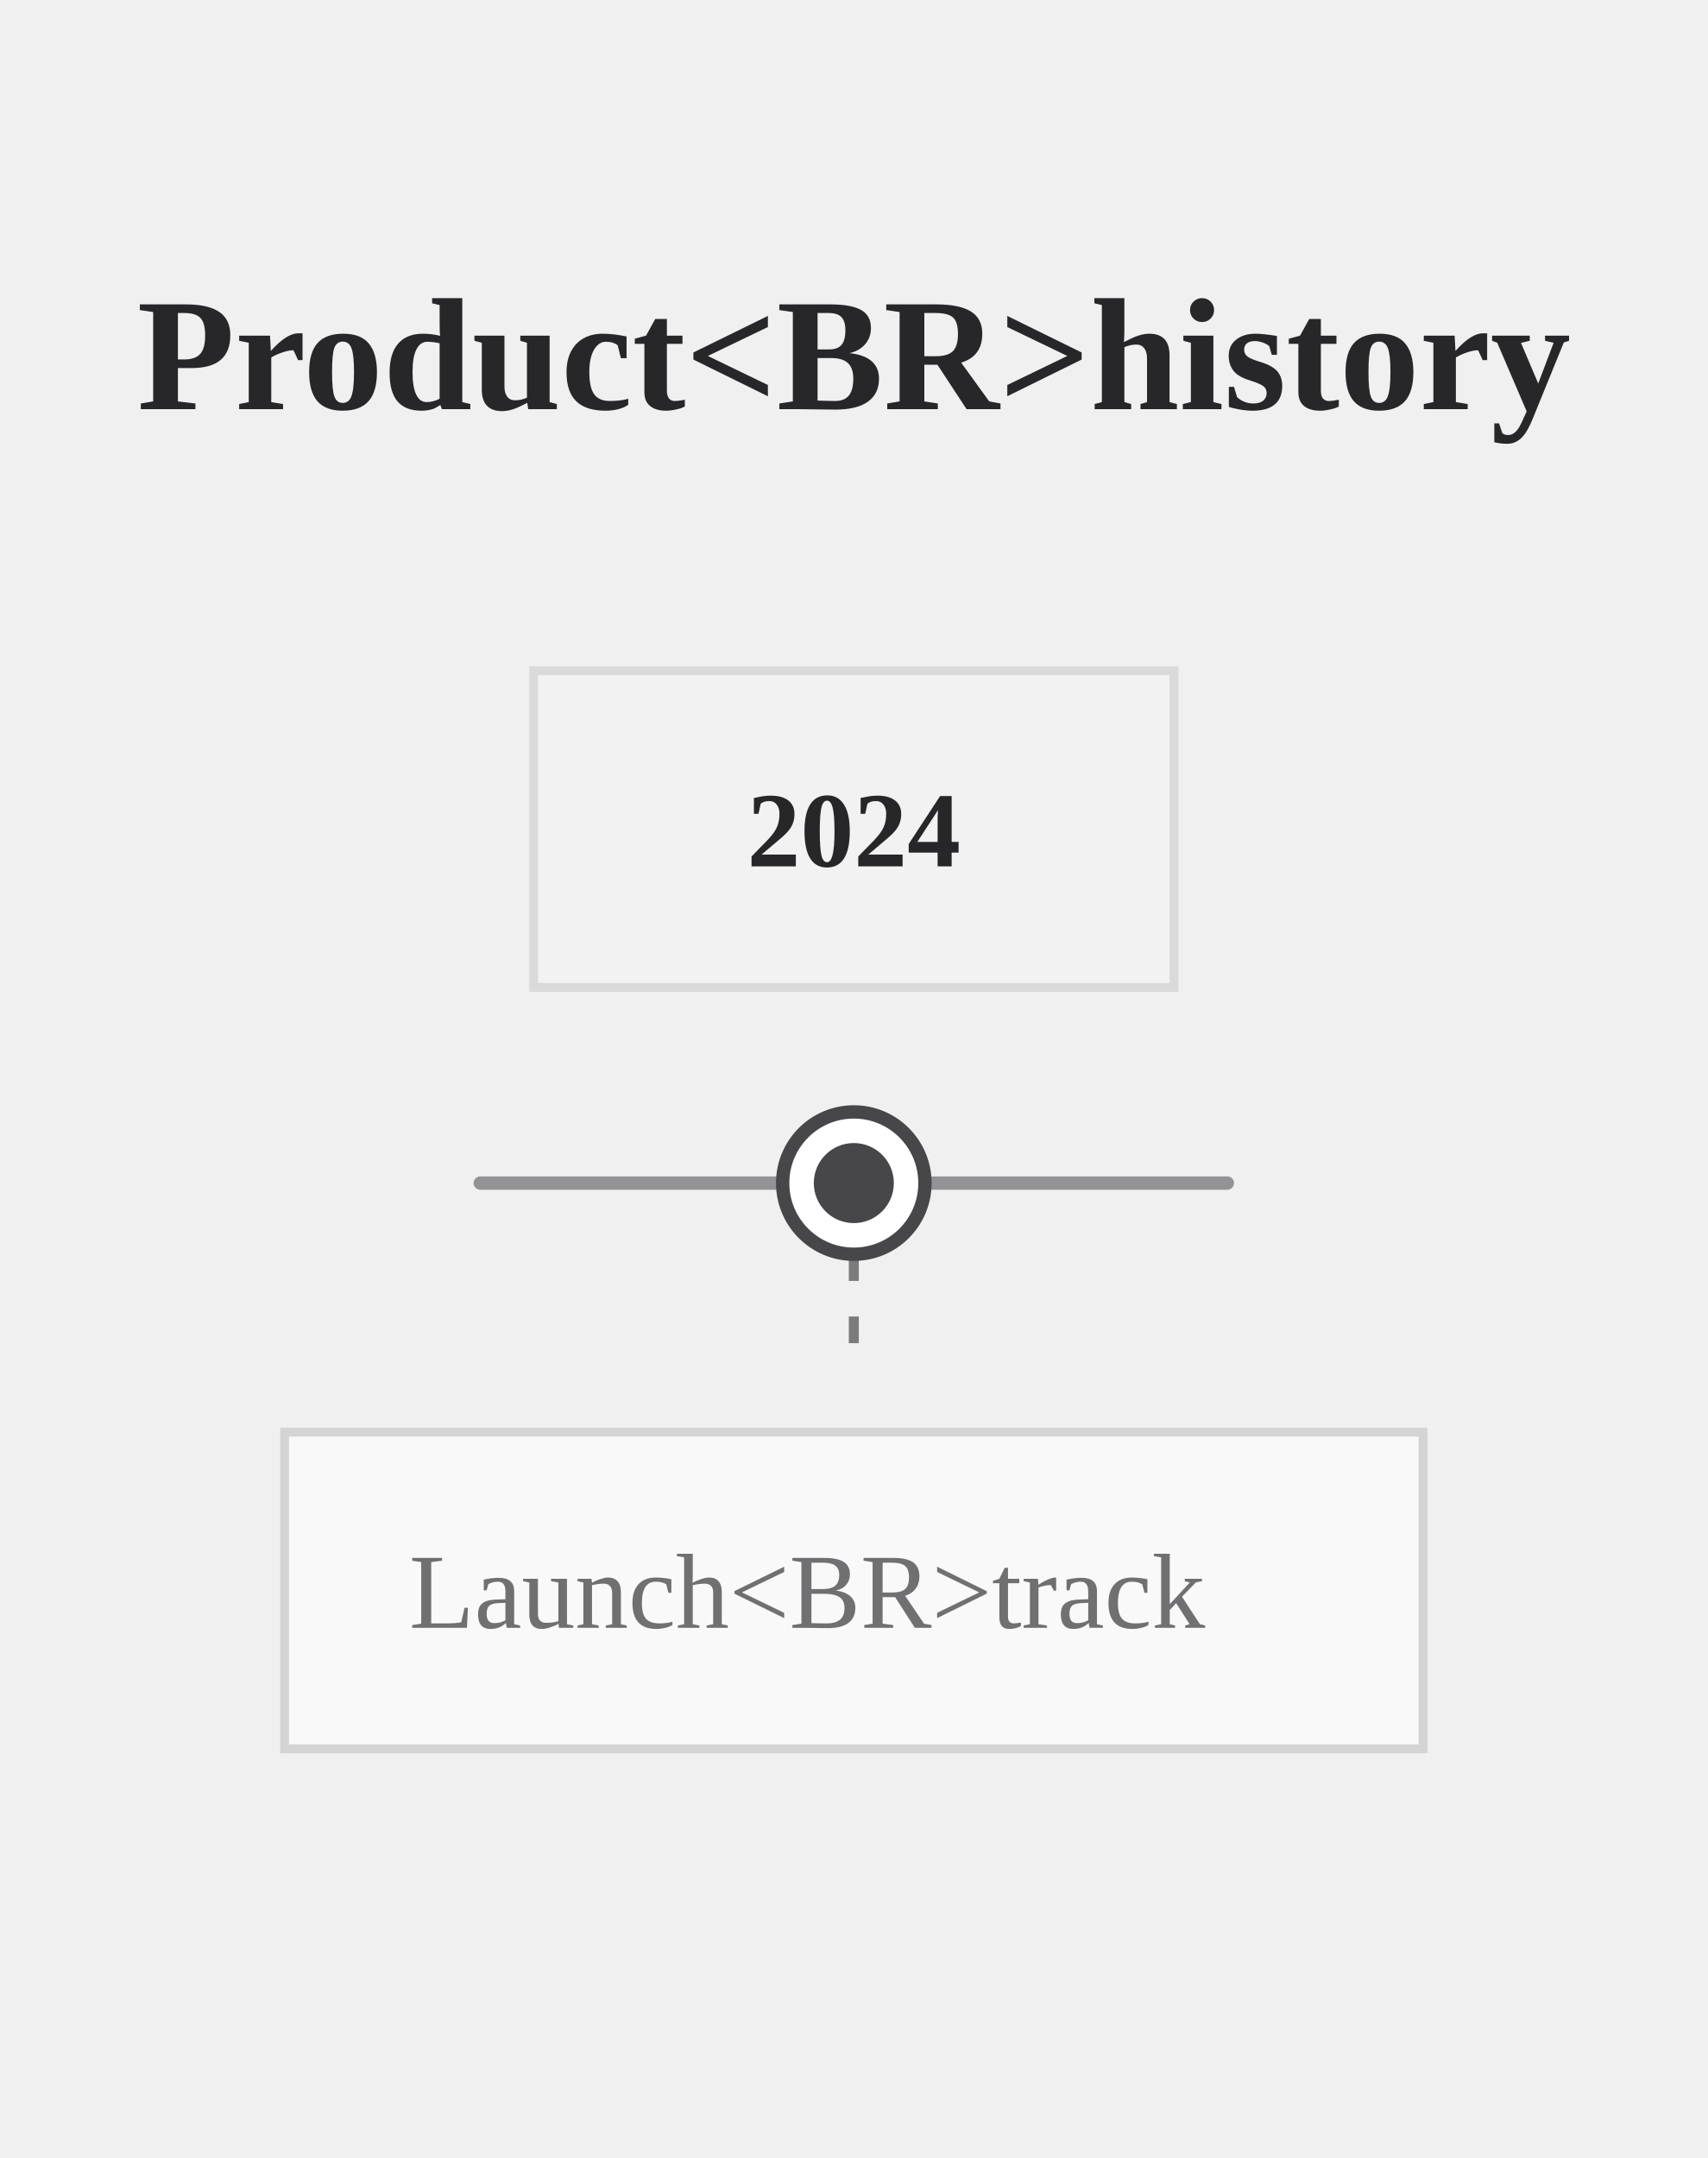
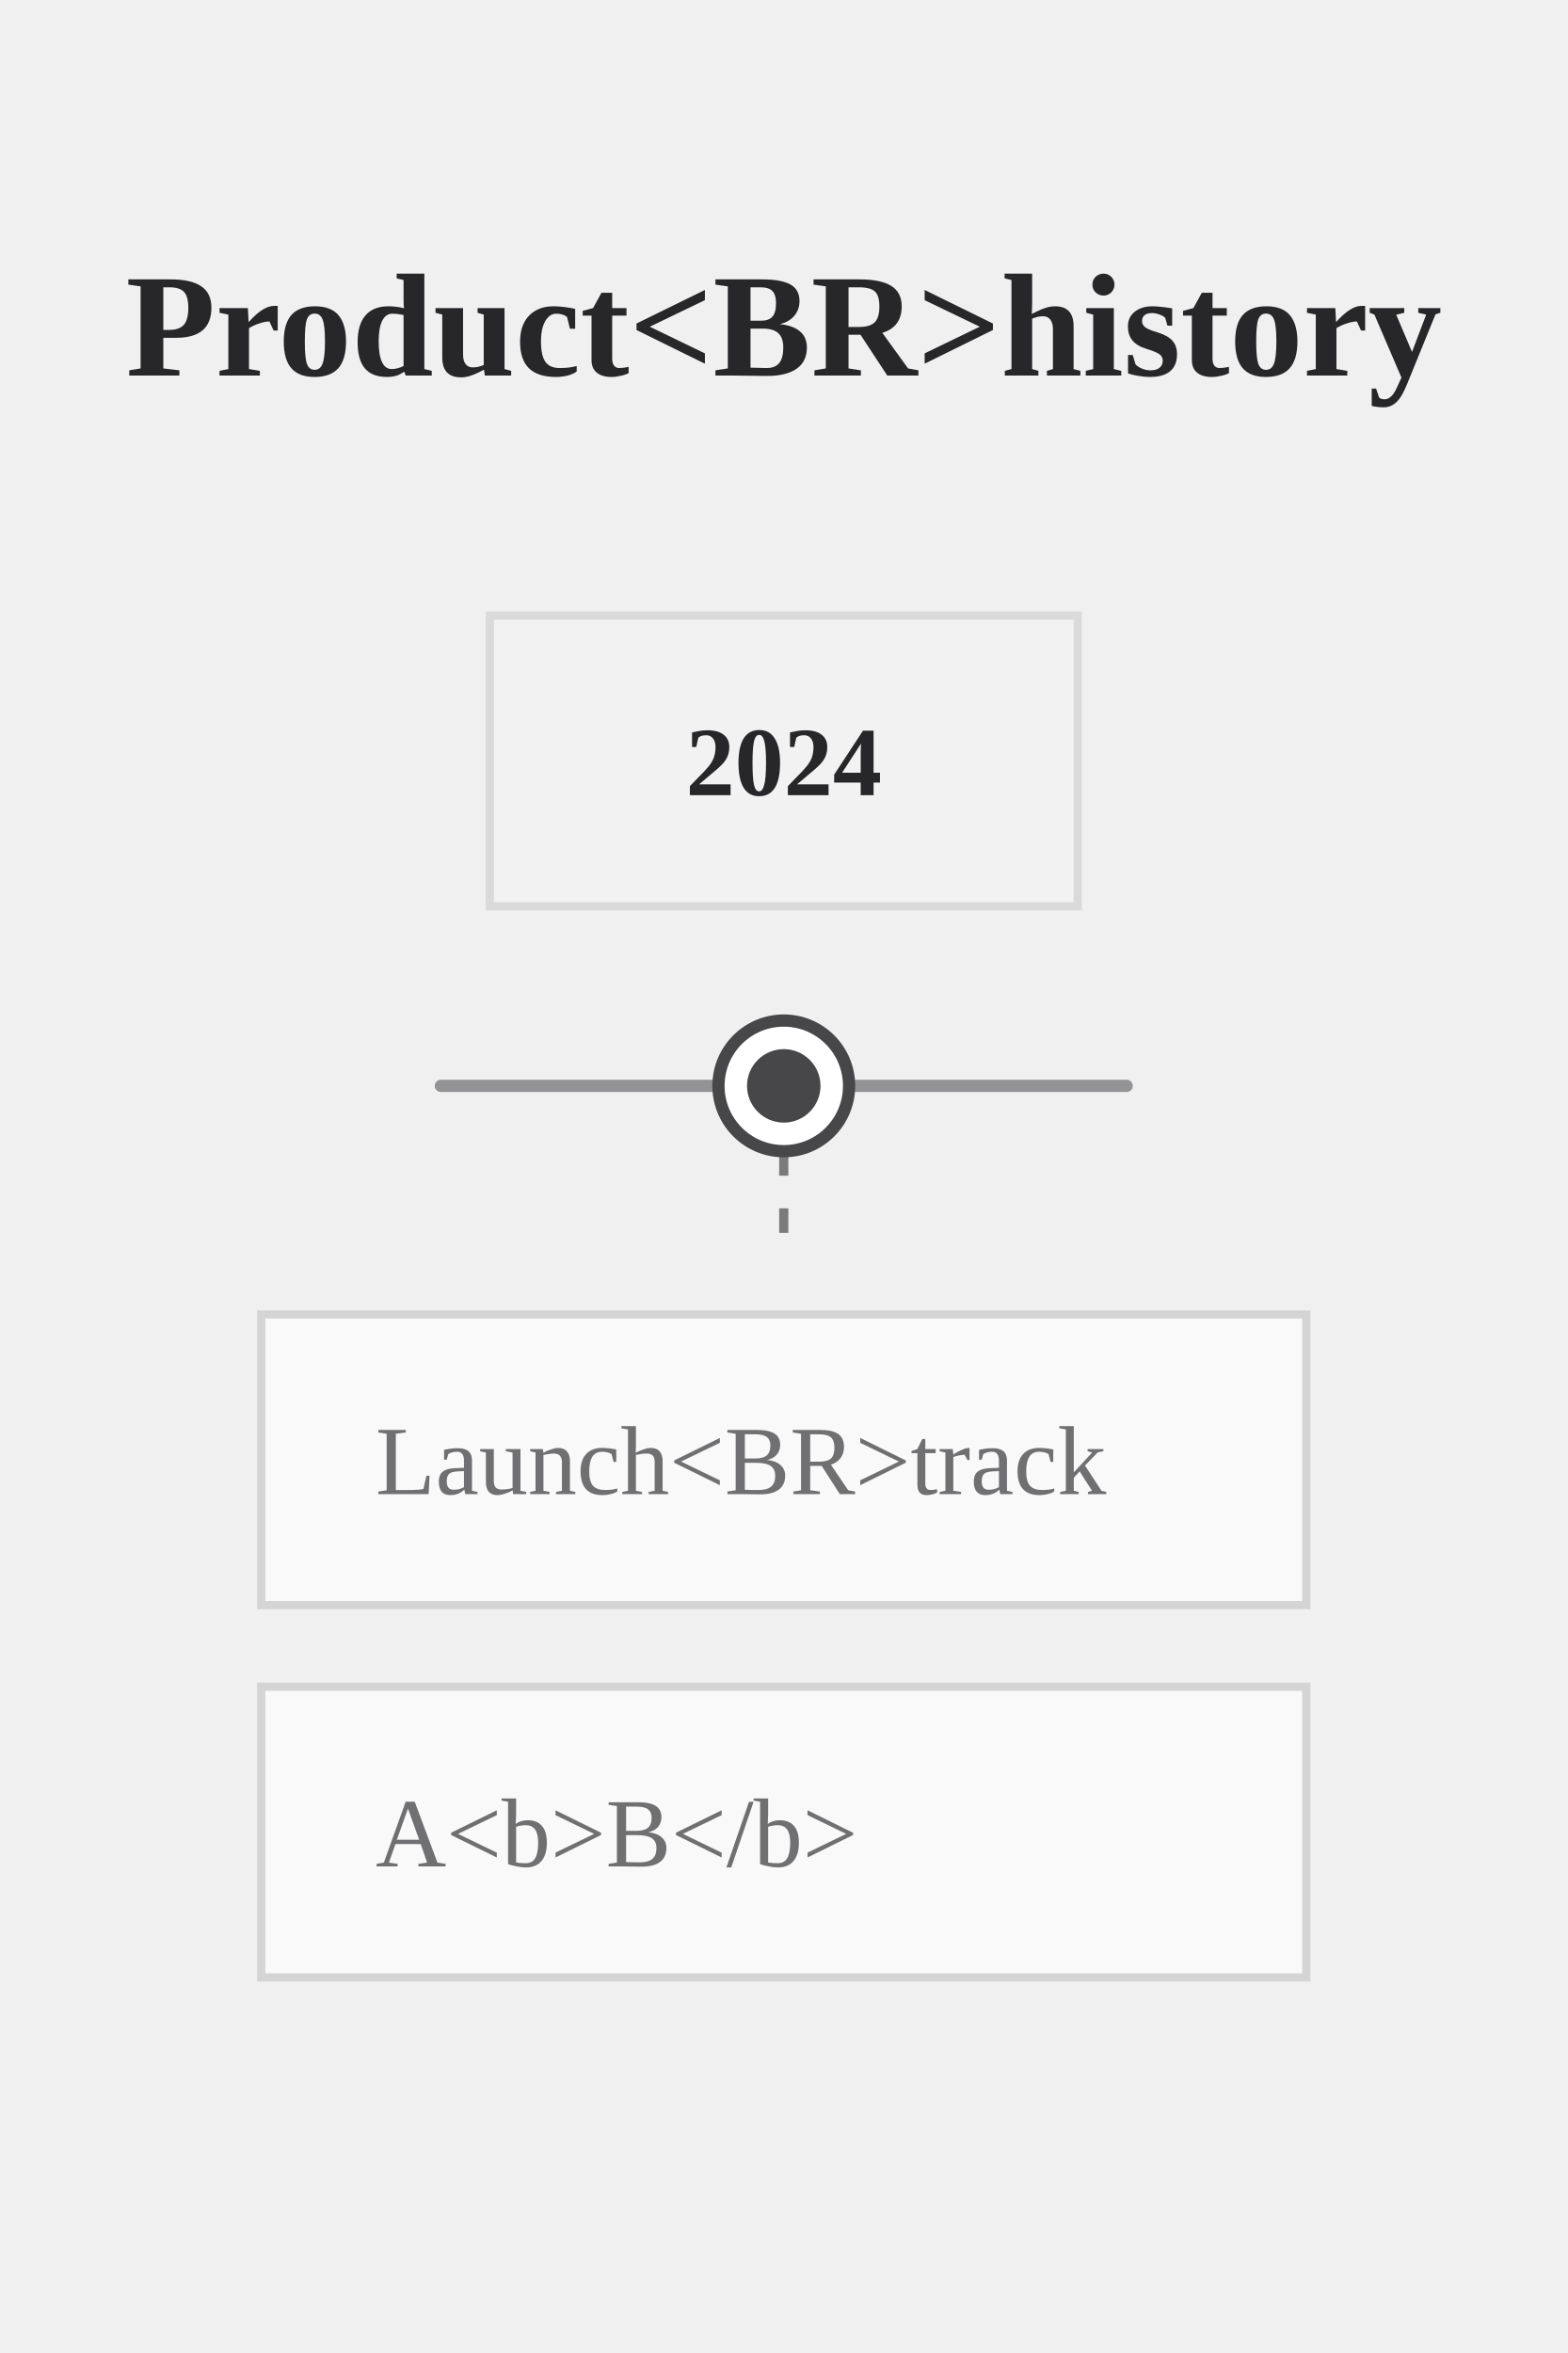
- <svg xmlns="http://www.w3.org/2000/svg" width="192" height="242.6" viewBox="0 0 192 242.6" style="--bg:#FFFFFF;--fg:#27272A;--font:Inter;background:#FFFFFF" aria-labelledby="tl-18hw348-title" role="img">
+ <svg xmlns="http://www.w3.org/2000/svg" width="192" height="288.2" viewBox="0 0 192 288.2" style="--bg:#FFFFFF;--fg:#27272A;--font:Inter;background:#FFFFFF" aria-labelledby="tl-ydlp5i-title" role="img">
  <style>
  text { font-family: var(--font, 'Inter'), system-ui, sans-serif; }
  svg {
    /* Derived from --bg and --fg (overridable via --line, --accent, etc.) */
    --_text:          #27272A;
    --_text-sec:      #575759;
    --_text-muted:    #707072;
    --_text-faint:    #8a8a8c;
    --_line:          #939395;
    --_arrow:         #47474a;
    --_node-fill:     #f9f9f9;
    --_node-stroke:   #d4d4d4;
    --_group-fill:    #FFFFFF;
    --_group-hdr:     #f4f4f4;
    --_inner-stroke:  #e5e5e5;
    --_key-badge:     #e9e9ea;
  }
</style>
  <style>
  .timeline-title { fill: #27272A; }
  .timeline-rail { stroke: #939395; stroke-width: 1.5; stroke-linecap: round; }
  .timeline-section-bg { fill: #fafafa; stroke: #d4d4d4; stroke-width: 1; }
  .timeline-section-band { fill: #f0f0f1; stroke: #d4d4d4; stroke-width: 1; }
  .timeline-section-label { fill: #575759; }
  .timeline-stem { stroke: #7b7b7d; stroke-width: 1.125; stroke-dasharray: 3 4; }
  .timeline-marker-ring { fill: #FFFFFF; stroke: #47474a; stroke-width: 1.5; }
  .timeline-marker-core { fill: #47474a; }
  .timeline-period-pill { fill: #f2f2f2; stroke: #dadadb; stroke-width: 1; }
  .timeline-period-text { fill: #27272A; }
  .timeline-event-card { fill: #f9f9f9; stroke: #d4d4d4; stroke-width: 1; }
  .timeline-event-text { fill: #707072; }
</style>
  <line class="timeline-rail" x1="54" y1="133" x2="138" y2="133" />
  <g class="timeline-period" data-id="period-0" data-label="2024" data-family="0" style="--tl-accent:#47474a;--tl-fill:#f9f9f9;--tl-label:#27272A;--tl-line:#939395;--tl-section-bg:#ffffff;--tl-section-band:#fefefe;--tl-pill-fill:#fefefe;--tl-pill-stroke:#b8b8b9;--tl-event-fill:#f9f9f9" data-role="period">
    <line class="timeline-stem" x1="96" y1="141" x2="96" y2="151" data-id="period-stem:period-0" data-role="period" />
    <rect class="timeline-period-pill" x="60" y="75.4" width="72" height="35.6" rx="0" ry="0" data-id="period-pill:period-0" data-role="period" />
    <text x="96" y="93.2" class="timeline-period-text" text-anchor="middle" font-size="12" font-weight="600" dy="4.2" textLength="30.6" lengthAdjust="spacingAndGlyphs" data-font-metrics="deterministic-fit">2024</text>
    <circle class="timeline-marker-ring" cx="96" cy="133" r="8" data-id="period-marker-ring:period-0" data-role="period" />
    <circle class="timeline-marker-core" cx="96" cy="133" r="4.5" data-id="period-marker-core:period-0" data-role="period" />
    <g class="timeline-event" data-id="event-0" data-period="2024" data-family="0" data-role="event">
      <rect class="timeline-event-card" x="32" y="161" width="128" height="35.6" rx="0" ry="0" data-id="event:event-0" data-role="event" />
      <text x="46" y="178.8" class="timeline-event-text" text-anchor="start" font-size="12" font-weight="400" dy="4.2" textLength="97.704" lengthAdjust="spacingAndGlyphs" data-font-metrics="deterministic-fit">Launch&lt;BR&gt;track</text>
    </g>
+     <g class="timeline-event" data-id="event-1" data-period="2024" data-family="0" data-role="event">
+       <rect class="timeline-event-card" x="32" y="206.6" width="128" height="35.6" rx="0" ry="0" data-id="event:event-1" data-role="event" />
+       <text x="46" y="224.4" class="timeline-event-text" text-anchor="start" font-size="12" font-weight="400" dy="4.2" textLength="20.016" lengthAdjust="spacingAndGlyphs" data-font-metrics="deterministic-fit">A&lt;b&gt;B&lt;/b&gt;</text>
+     </g>
  </g>
  <text x="96" y="39.7" class="timeline-title" text-anchor="middle" font-size="18" font-weight="600" dy="6.3" data-id="title" data-role="title" textLength="179.82" lengthAdjust="spacingAndGlyphs" data-font-metrics="deterministic-fit">Product&lt;BR&gt;history</text>
</svg>
